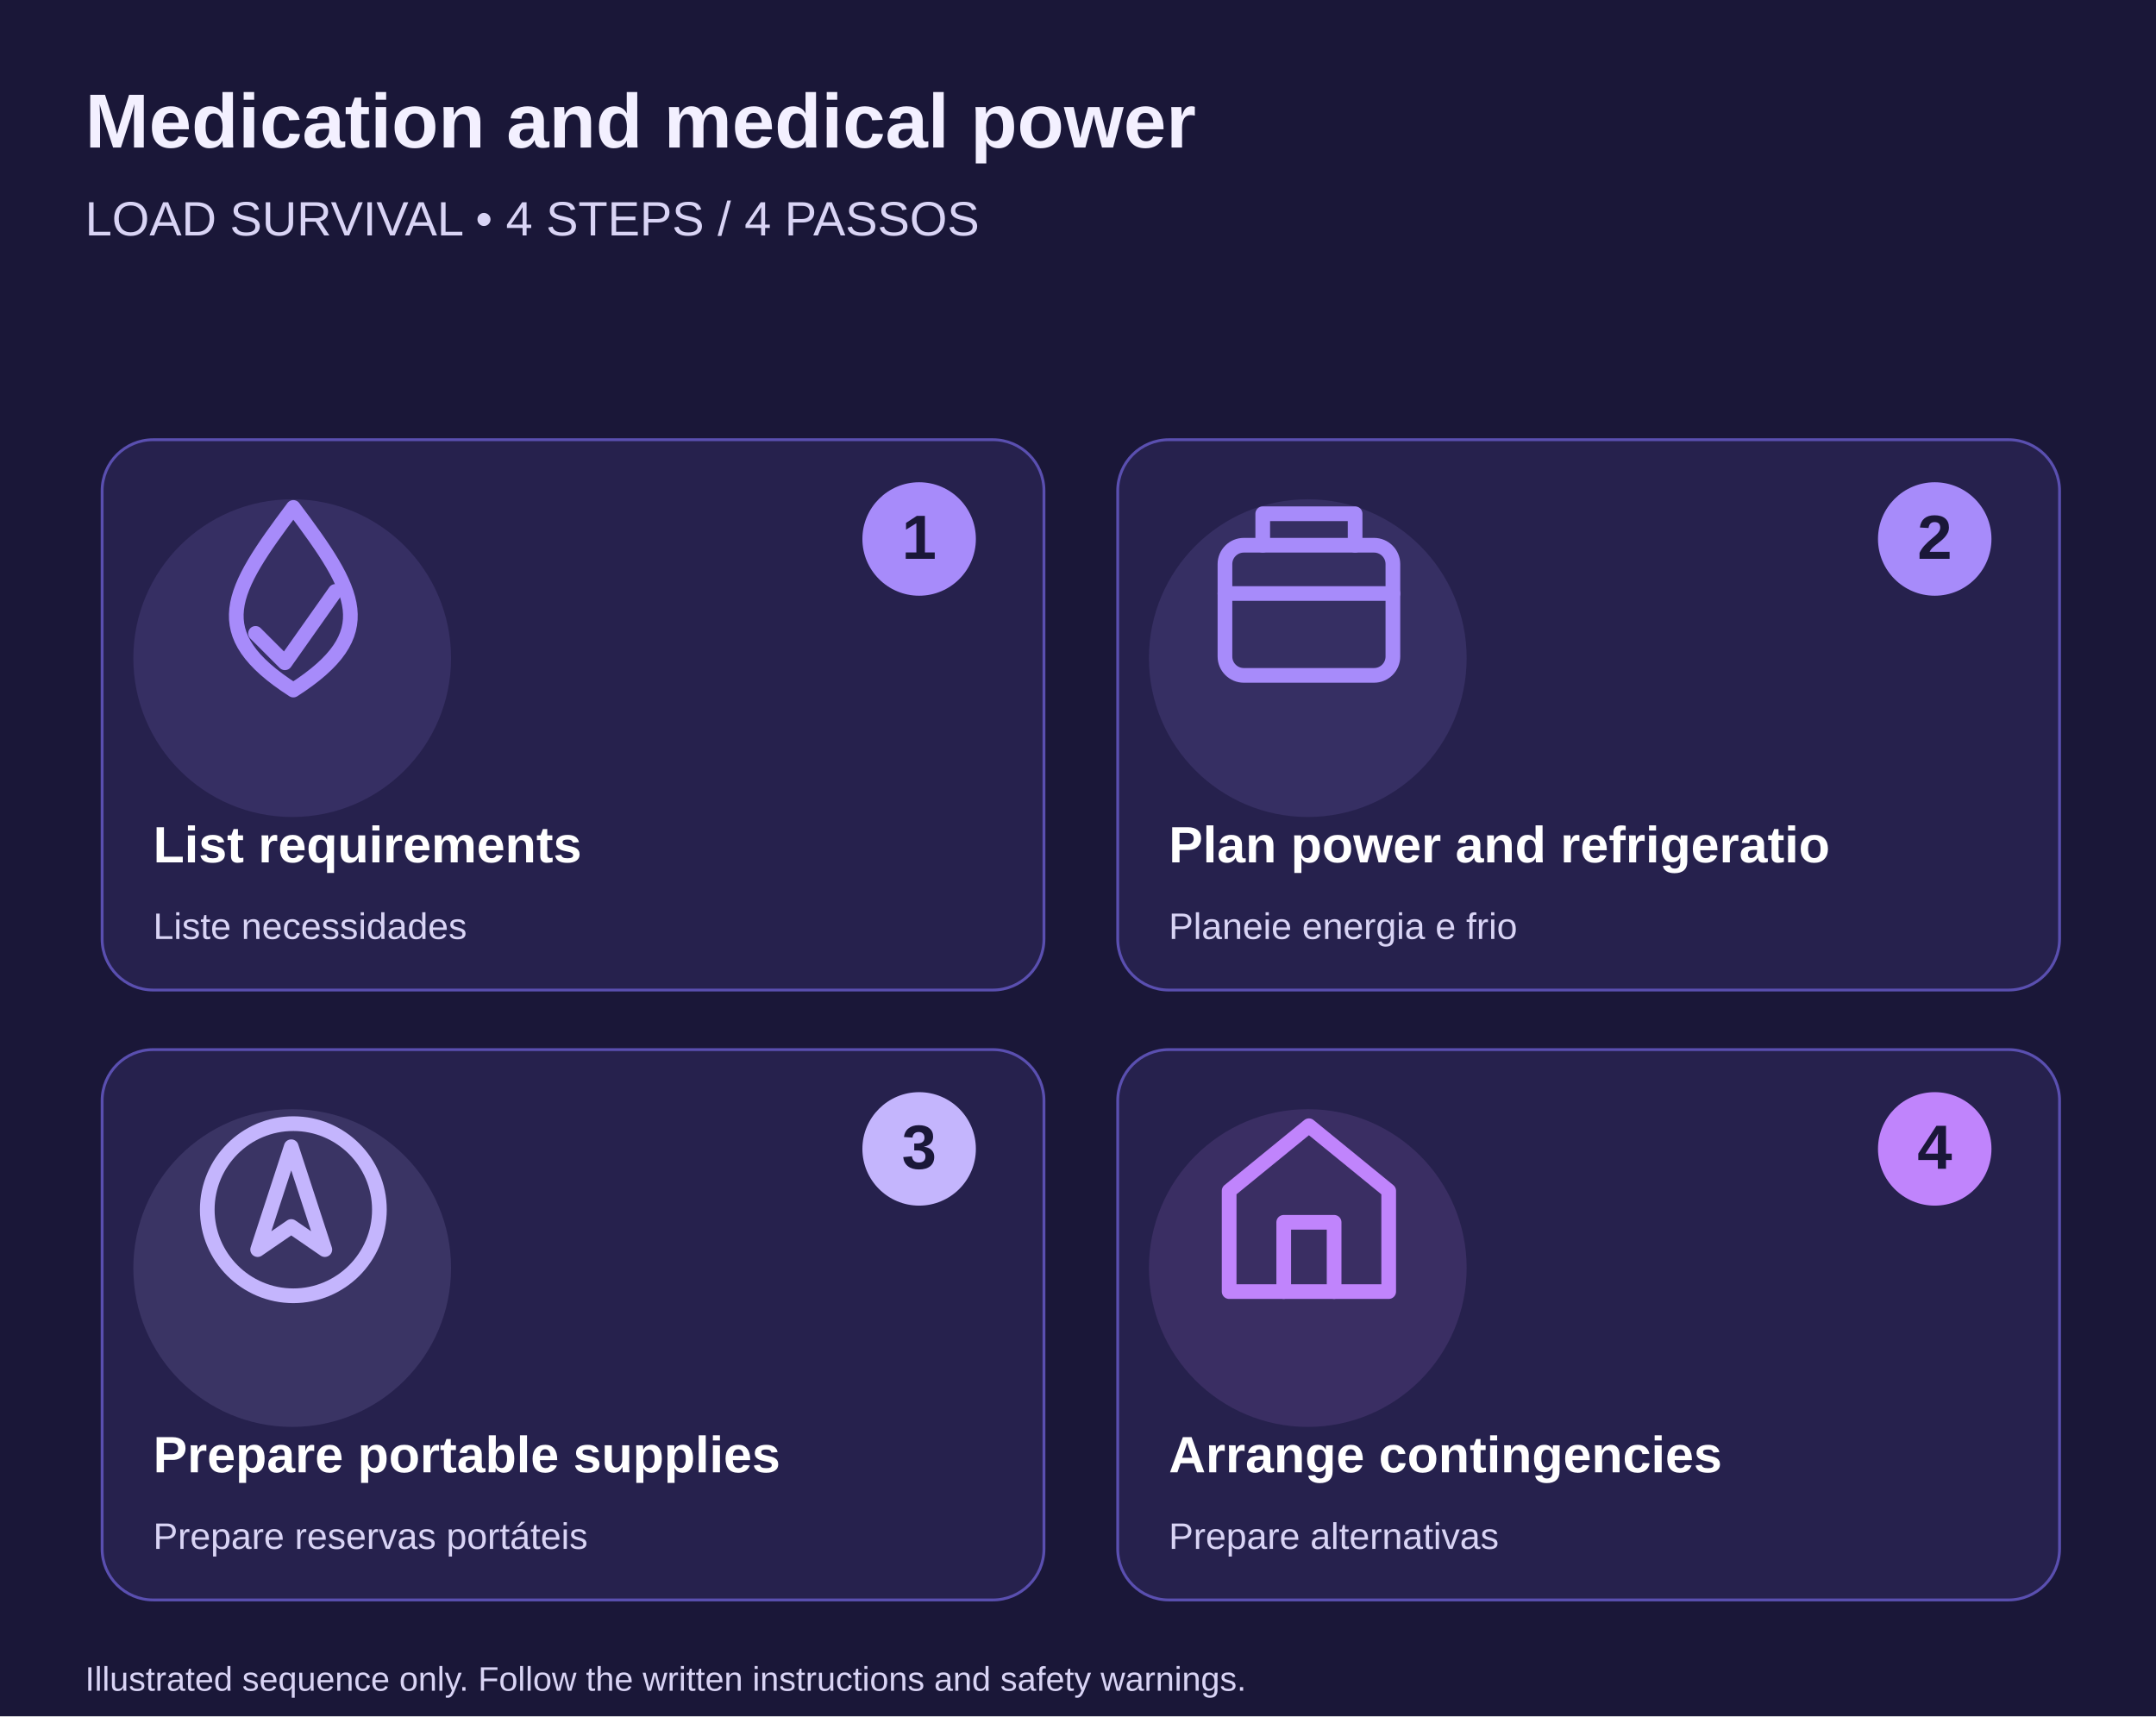
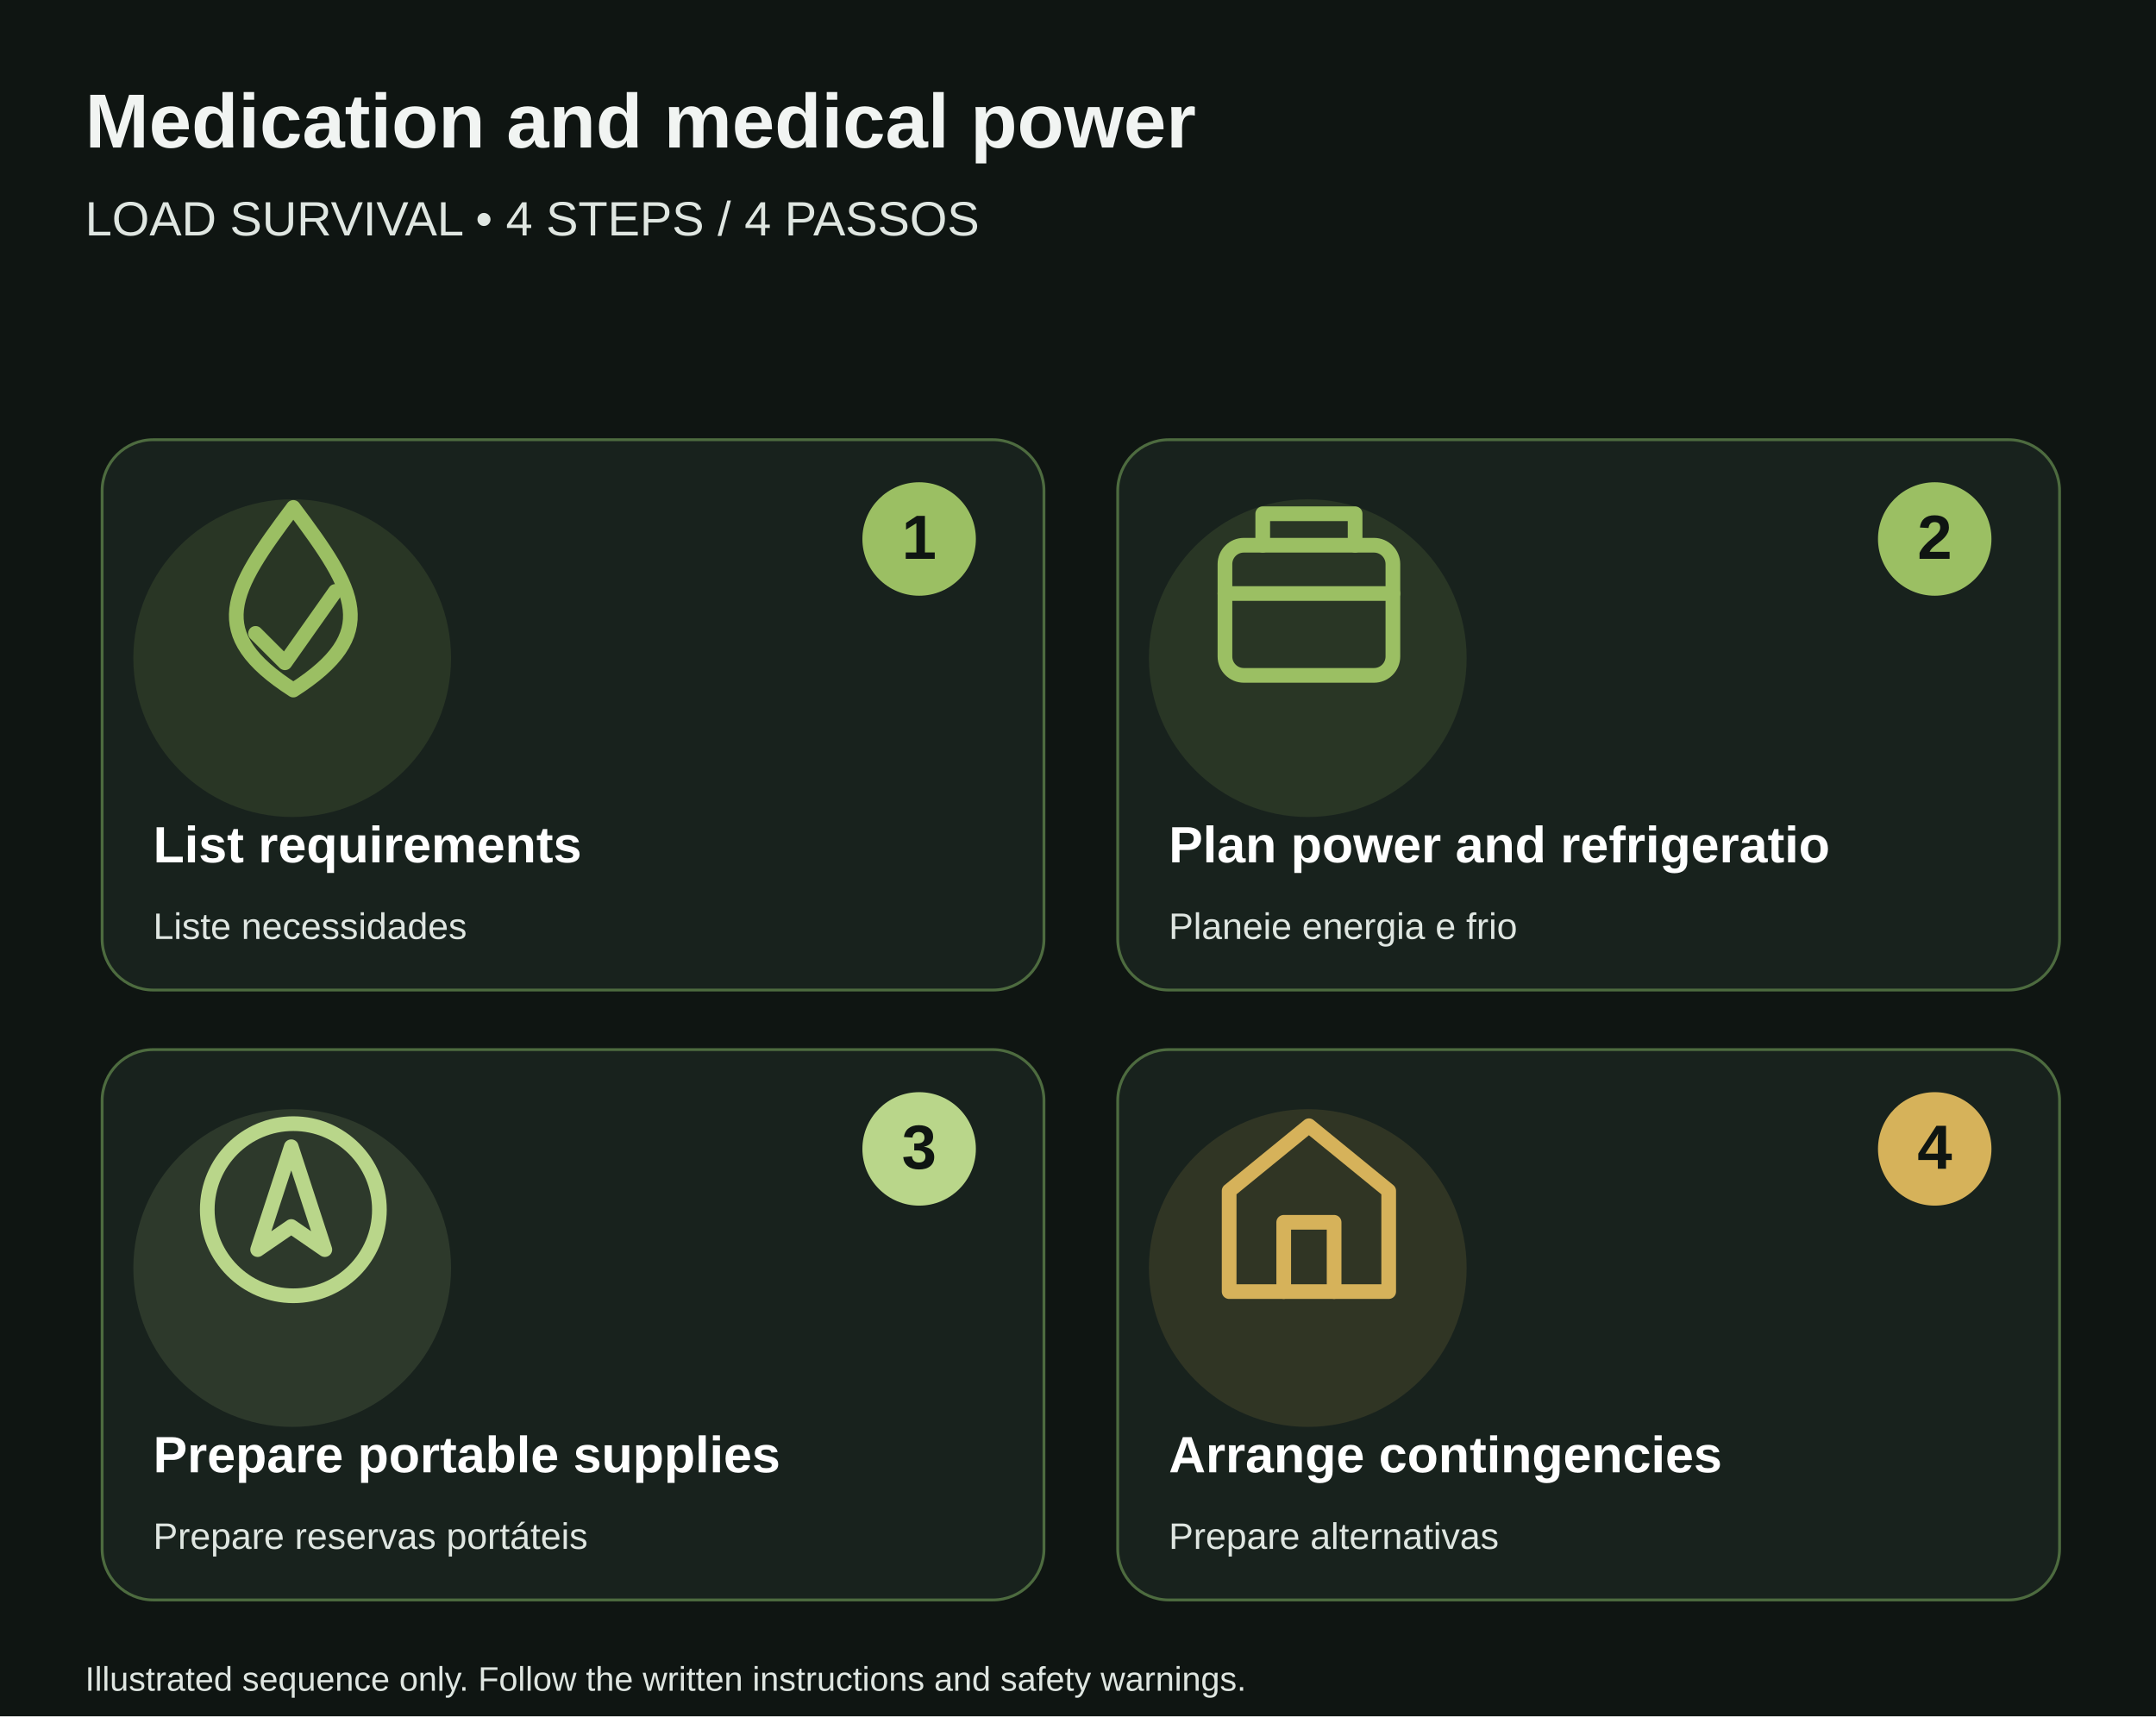
<svg xmlns="http://www.w3.org/2000/svg" viewBox="0 0 760 605" role="img" aria-label="Four-step illustration: Medication and medical power">
-   <rect width="760" height="605" fill="#1a1738" />
-   <text x="30" y="52" fill="#f3f0ff" font-family="Arial,sans-serif" font-size="27" font-weight="bold">Medication and medical power</text>
-   <text x="30" y="83" fill="#d9d4f5" font-family="Arial,sans-serif" font-size="17">LOAD SURVIVAL • 4 STEPS / 4 PASSOS</text>
+   <rect width="760" height="605" fill="#0f1512" />
+   <text x="30" y="52" fill="#f1f4f2" font-family="Arial,sans-serif" font-size="27" font-weight="bold">Medication and medical power</text>
+   <text x="30" y="83" fill="#dfe6e1" font-family="Arial,sans-serif" font-size="17">LOAD SURVIVAL • 4 STEPS / 4 PASSOS</text>
  <g font-family="Arial,sans-serif">
    <g transform="translate(36 155)">
-       <rect width="332" height="194" rx="18" fill="#26214d" stroke="#5a4fb0" />
-       <circle cx="67" cy="77" r="56" fill="#a78bfa" fill-opacity=".13" />
-       <g transform="translate(23 15) scale(.74)" fill="none" stroke="#a78bfa" stroke-width="7" stroke-linecap="round" stroke-linejoin="round">
+       <rect width="332" height="194" rx="18" fill="#18221d" stroke="#4d6b3f" />
+       <circle cx="67" cy="77" r="56" fill="#9bbf63" fill-opacity=".13" />
+       <g transform="translate(23 15) scale(.74)" fill="none" stroke="#9bbf63" stroke-width="7" stroke-linecap="round" stroke-linejoin="round">
        <path d="M60 12 C90 52 102 72 60 99 C18 72 30 52 60 12Z" />
        <path d="M42 72 L56 86 L80 52" />
      </g>
-       <circle cx="288" cy="35" r="20" fill="#a78bfa" />
-       <text x="288" y="42" font-size="22" text-anchor="middle" font-weight="bold" fill="#1a1738">1</text>
+       <circle cx="288" cy="35" r="20" fill="#9bbf63" />
+       <text x="288" y="42" font-size="22" text-anchor="middle" font-weight="bold" fill="#0f1512">1</text>
      <text x="18" y="149" fill="#fff" font-size="18" font-weight="bold">List requirements</text>
-       <text x="18" y="176" fill="#d9d4f5" font-size="13">Liste necessidades</text>
+       <text x="18" y="176" fill="#dfe6e1" font-size="13">Liste necessidades</text>
    </g>
    <g transform="translate(394 155)">
-       <rect width="332" height="194" rx="18" fill="#26214d" stroke="#5a4fb0" />
-       <circle cx="67" cy="77" r="56" fill="#a78bfa" fill-opacity=".13" />
-       <g transform="translate(23 15) scale(.74)" fill="none" stroke="#a78bfa" stroke-width="7" stroke-linecap="round" stroke-linejoin="round">
+       <rect width="332" height="194" rx="18" fill="#18221d" stroke="#4d6b3f" />
+       <circle cx="67" cy="77" r="56" fill="#9bbf63" fill-opacity=".13" />
+       <g transform="translate(23 15) scale(.74)" fill="none" stroke="#9bbf63" stroke-width="7" stroke-linecap="round" stroke-linejoin="round">
        <rect x="20" y="30" width="80" height="62" rx="9" />
        <path d="M38 30 V15 H82 V30 M20 53 H100" />
      </g>
-       <circle cx="288" cy="35" r="20" fill="#a78bfa" />
-       <text x="288" y="42" font-size="22" text-anchor="middle" font-weight="bold" fill="#1a1738">2</text>
+       <circle cx="288" cy="35" r="20" fill="#9bbf63" />
+       <text x="288" y="42" font-size="22" text-anchor="middle" font-weight="bold" fill="#0f1512">2</text>
      <text x="18" y="149" fill="#fff" font-size="18" font-weight="bold">Plan power and refrigeratio</text>
-       <text x="18" y="176" fill="#d9d4f5" font-size="13">Planeie energia e frio</text>
+       <text x="18" y="176" fill="#dfe6e1" font-size="13">Planeie energia e frio</text>
    </g>
    <g transform="translate(36 370)">
-       <rect width="332" height="194" rx="18" fill="#26214d" stroke="#5a4fb0" />
-       <circle cx="67" cy="77" r="56" fill="#c4b5fd" fill-opacity=".13" />
-       <g transform="translate(23 15) scale(.74)" fill="none" stroke="#c4b5fd" stroke-width="7" stroke-linecap="round" stroke-linejoin="round">
+       <rect width="332" height="194" rx="18" fill="#18221d" stroke="#4d6b3f" />
+       <circle cx="67" cy="77" r="56" fill="#b9d68a" fill-opacity=".13" />
+       <g transform="translate(23 15) scale(.74)" fill="none" stroke="#b9d68a" stroke-width="7" stroke-linecap="round" stroke-linejoin="round">
        <circle cx="60" cy="56" r="41" />
        <path d="M43 75 L59 26 L75 75 L59 64 Z" />
      </g>
-       <circle cx="288" cy="35" r="20" fill="#c4b5fd" />
-       <text x="288" y="42" font-size="22" text-anchor="middle" font-weight="bold" fill="#1a1738">3</text>
+       <circle cx="288" cy="35" r="20" fill="#b9d68a" />
+       <text x="288" y="42" font-size="22" text-anchor="middle" font-weight="bold" fill="#0f1512">3</text>
      <text x="18" y="149" fill="#fff" font-size="18" font-weight="bold">Prepare portable supplies</text>
-       <text x="18" y="176" fill="#d9d4f5" font-size="13">Prepare reservas portáteis</text>
+       <text x="18" y="176" fill="#dfe6e1" font-size="13">Prepare reservas portáteis</text>
    </g>
    <g transform="translate(394 370)">
-       <rect width="332" height="194" rx="18" fill="#26214d" stroke="#5a4fb0" />
-       <circle cx="67" cy="77" r="56" fill="#c084fc" fill-opacity=".13" />
-       <g transform="translate(23 15) scale(.74)" fill="none" stroke="#c084fc" stroke-width="7" stroke-linecap="round" stroke-linejoin="round">
+       <rect width="332" height="194" rx="18" fill="#18221d" stroke="#4d6b3f" />
+       <circle cx="67" cy="77" r="56" fill="#d6b25a" fill-opacity=".13" />
+       <g transform="translate(23 15) scale(.74)" fill="none" stroke="#d6b25a" stroke-width="7" stroke-linecap="round" stroke-linejoin="round">
        <path d="M22 47 L60 16 L98 47 L98 95 L22 95 Z" />
        <path d="M48 95 V62 H72 V95" />
      </g>
-       <circle cx="288" cy="35" r="20" fill="#c084fc" />
-       <text x="288" y="42" font-size="22" text-anchor="middle" font-weight="bold" fill="#1a1738">4</text>
+       <circle cx="288" cy="35" r="20" fill="#d6b25a" />
+       <text x="288" y="42" font-size="22" text-anchor="middle" font-weight="bold" fill="#0f1512">4</text>
      <text x="18" y="149" fill="#fff" font-size="18" font-weight="bold">Arrange contingencies</text>
-       <text x="18" y="176" fill="#d9d4f5" font-size="13">Prepare alternativas</text>
+       <text x="18" y="176" fill="#dfe6e1" font-size="13">Prepare alternativas</text>
    </g>
  </g>
-   <text x="30" y="596" fill="#d9d4f5" font-size="12" font-family="Arial,sans-serif">Illustrated sequence only. Follow the written instructions and safety warnings.</text>
+   <text x="30" y="596" fill="#dfe6e1" font-size="12" font-family="Arial,sans-serif">Illustrated sequence only. Follow the written instructions and safety warnings.</text>
</svg>
